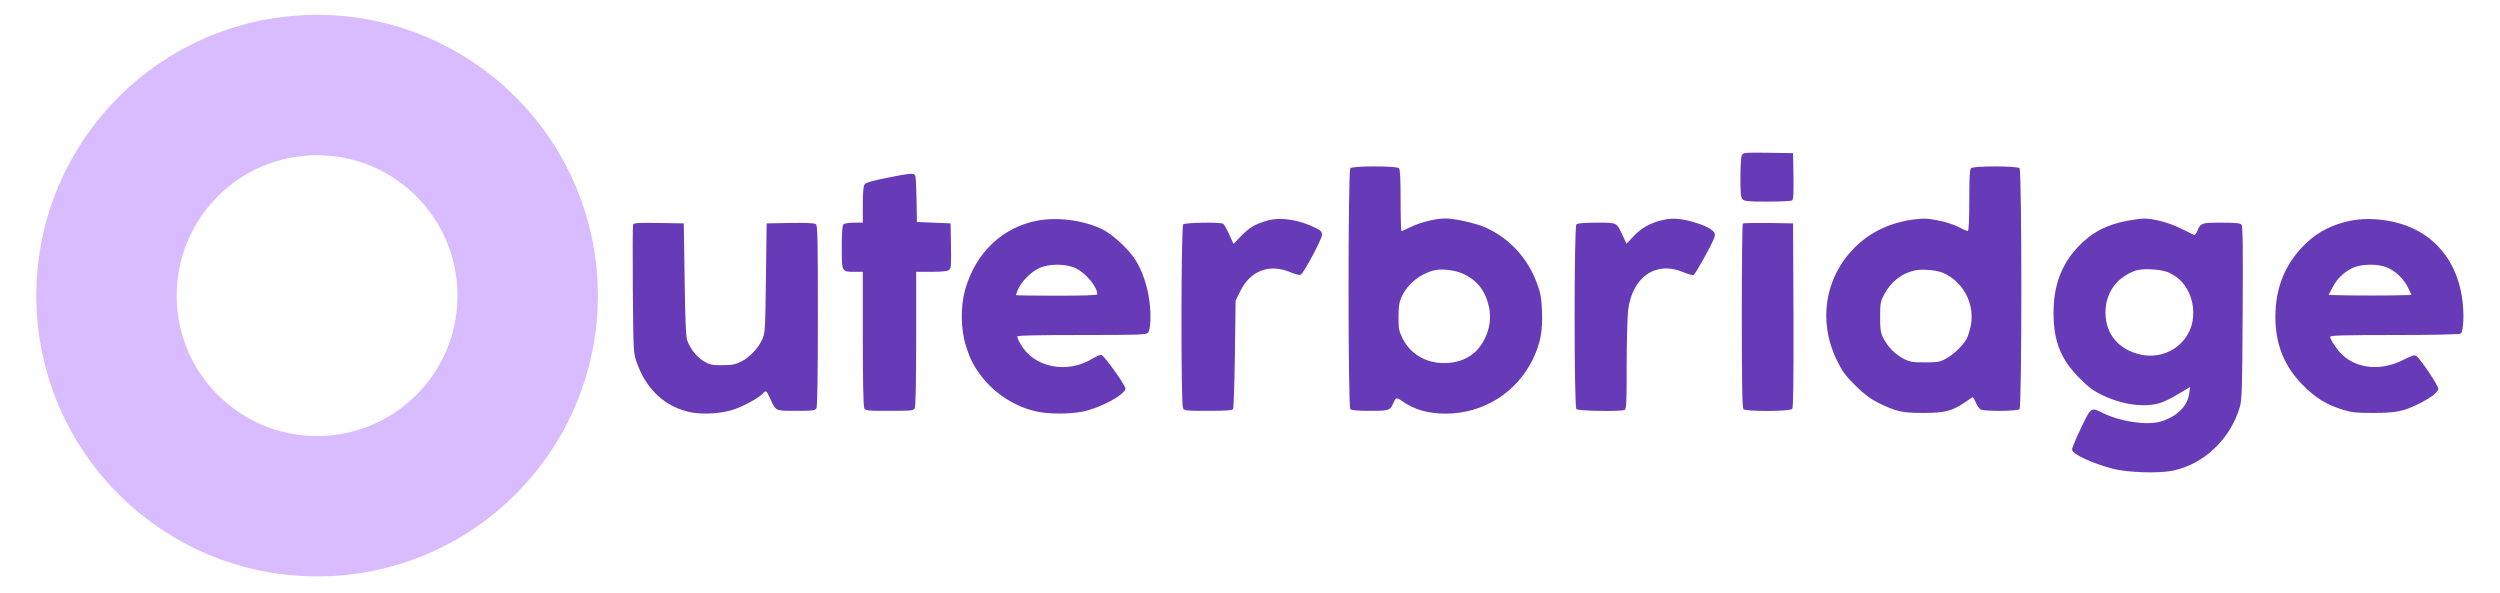
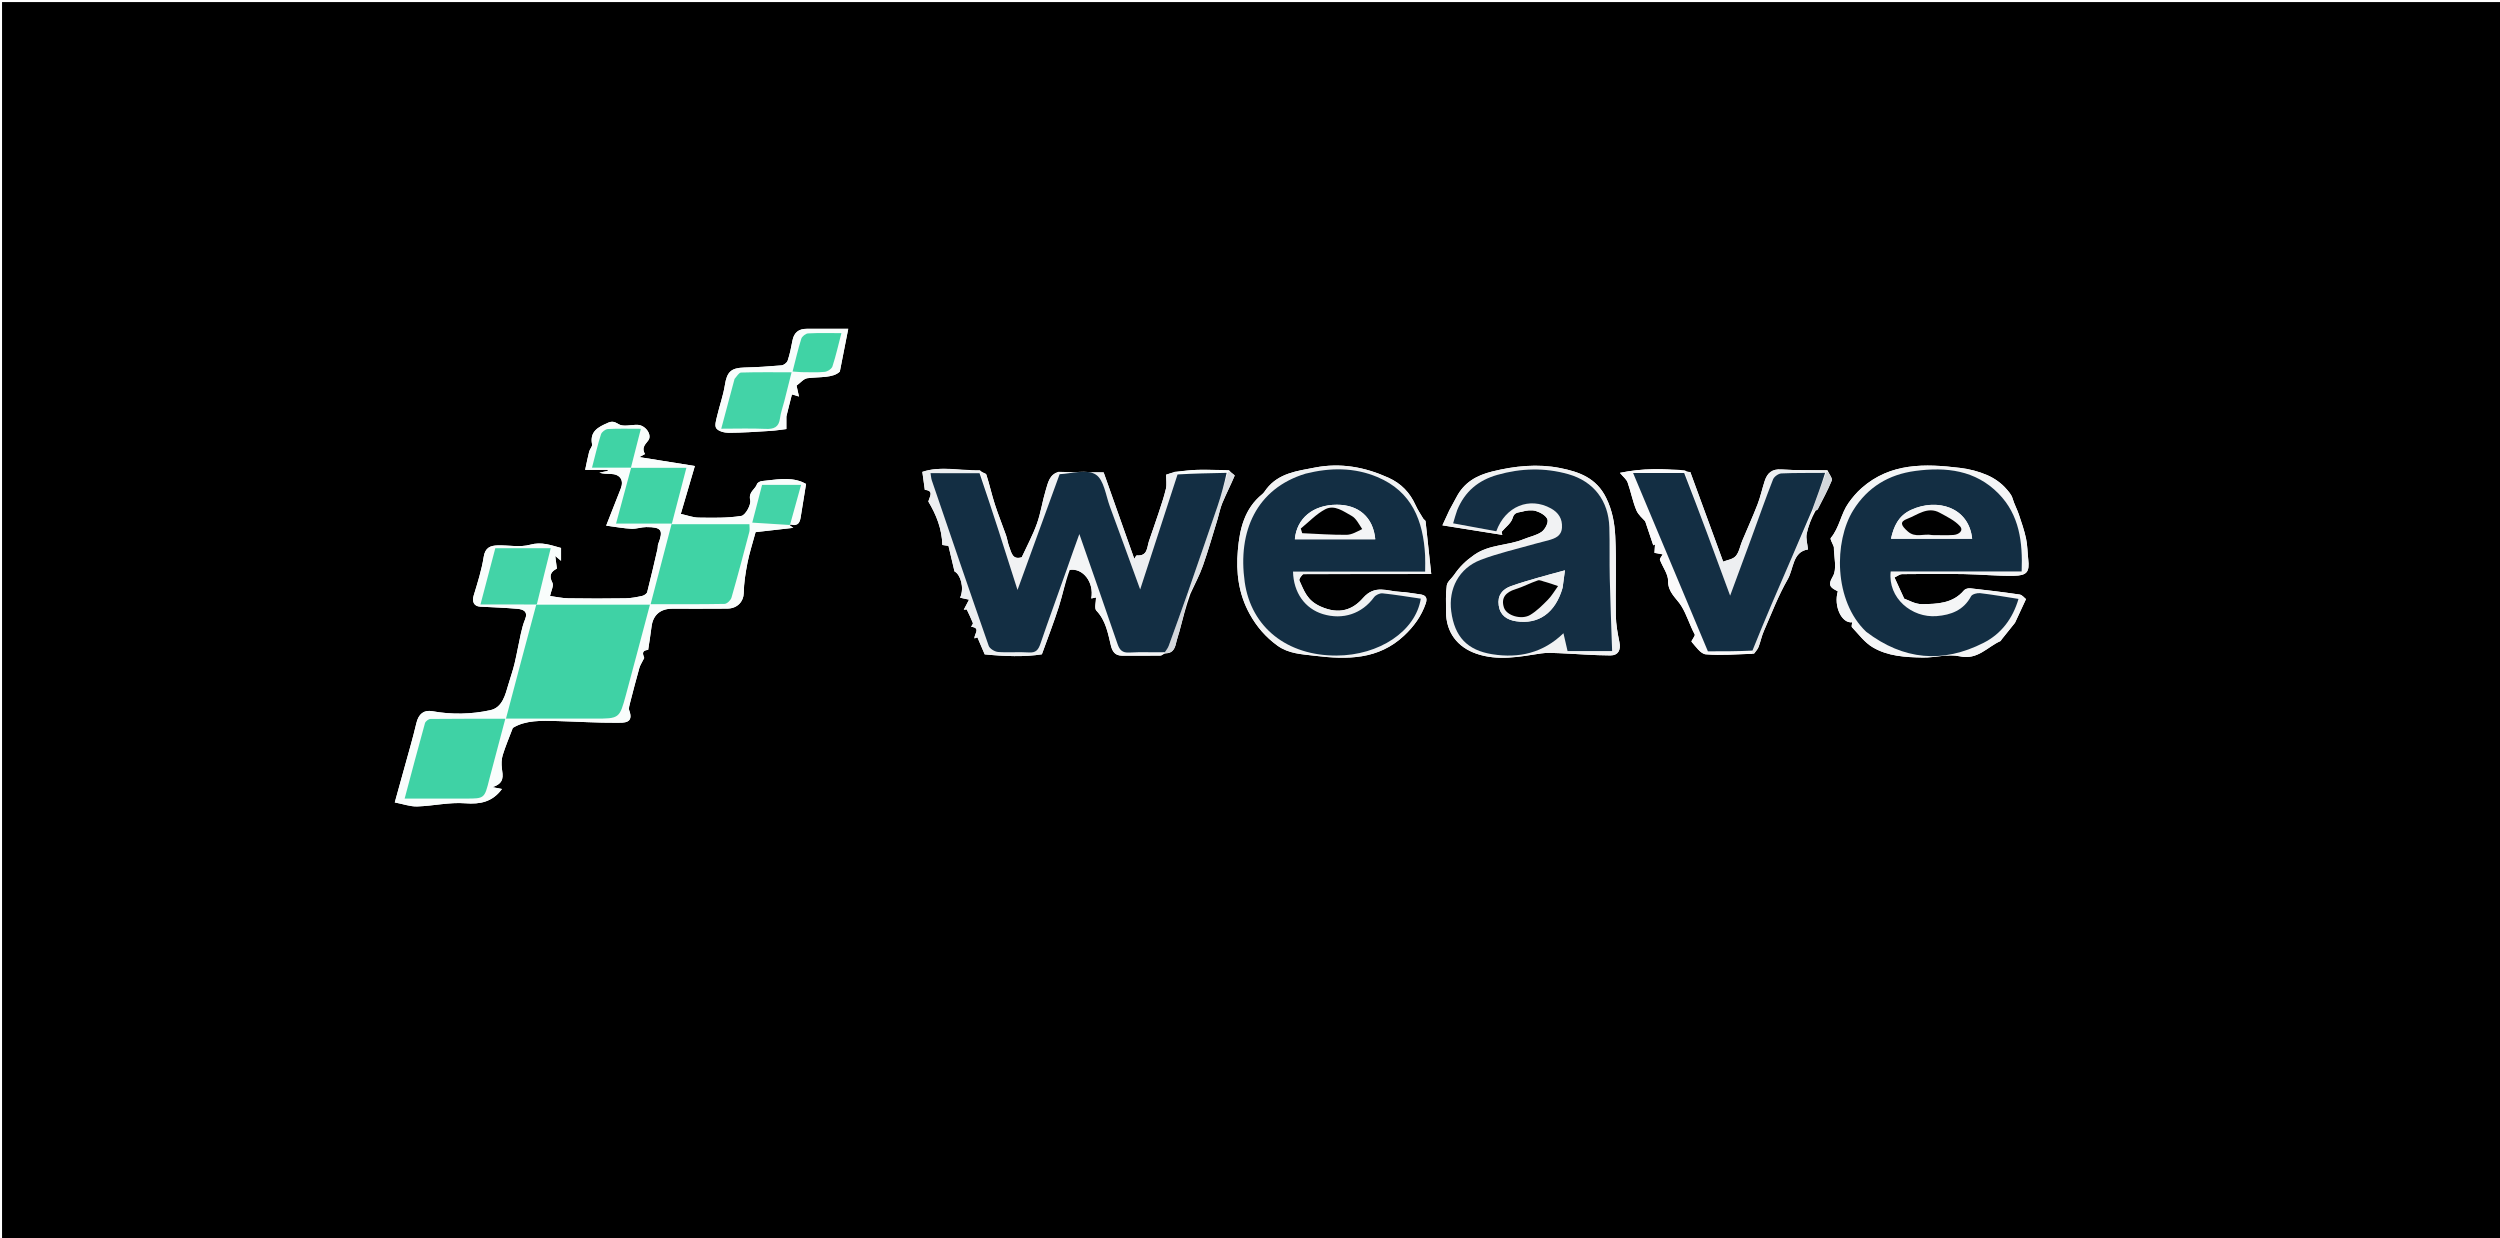
- <svg xmlns="http://www.w3.org/2000/svg" version="1.0" width="1831pt" height="434pt" viewBox="49.514 5.158 1780.454 418.527" preserveAspectRatio="xMidYMid meet">
-   <g transform="translate(0,434) scale(0.1,-0.1)" fill="#000000" stroke="none">
-     <path d="M12900 3201 c-5 -11 -10 -81 -10 -160 0 -114 3 -142 16 -155 13 -13 43 -16 177 -16 89 0 168 4 175 8 9 7 12 48 10 173 l-3 164 -177 3 c-167 2 -178 1 -188 -17z" style="fill: rgb(103, 58, 183);" />
-     <path d="M10112 3108 c-17 -17 -17 -1699 0 -1716 8 -8 54 -12 139 -12 139 0 145 2 169 59 15 36 22 38 58 12 90 -63 187 -91 315 -91 266 1 502 149 618 386 55 114 72 202 66 344 -4 94 -10 129 -35 196 -66 182 -198 324 -368 400 -68 30 -218 64 -284 64 -70 0 -179 -27 -246 -60 -34 -16 -64 -30 -68 -30 -3 0 -6 98 -6 218 0 156 -3 221 -12 230 -17 17 -329 17 -346 0z m803 -752 c101 -46 161 -124 185 -239 15 -77 6 -148 -31 -224 -54 -112 -156 -173 -289 -173 -132 0 -242 66 -297 178 -25 51 -28 68 -28 152 1 75 5 105 22 142 42 91 129 162 230 188 56 14 149 3 208 -24z" style="fill: rgb(103, 58, 183);" />
-     <path d="M14532 3108 c-9 -9 -12 -74 -12 -230 0 -137 -4 -218 -10 -218 -5 0 -36 13 -67 30 -32 16 -97 37 -146 46 -76 15 -101 16 -178 6 -165 -22 -308 -91 -417 -201 -211 -212 -260 -524 -126 -799 40 -82 60 -109 133 -182 64 -63 106 -94 161 -122 131 -64 170 -73 320 -73 153 0 205 13 292 71 28 19 55 37 59 40 5 3 16 -13 25 -36 9 -22 25 -45 35 -50 27 -15 262 -13 277 2 17 17 17 1699 0 1716 -17 17 -329 17 -346 0z m-202 -744 c147 -62 232 -223 200 -381 -7 -32 -19 -71 -27 -87 -25 -48 -95 -116 -148 -144 -44 -24 -61 -27 -150 -27 -86 0 -107 3 -149 24 -61 30 -117 87 -148 149 -20 40 -23 62 -23 152 0 95 3 110 28 157 48 92 126 153 220 173 53 11 150 3 197 -16z" style="fill: rgb(103, 58, 183);" />
-     <path d="M6810 3039 c-101 -20 -149 -34 -157 -46 -9 -11 -13 -58 -13 -145 l0 -128 -63 0 c-36 0 -68 -5 -75 -12 -8 -8 -12 -59 -12 -165 0 -176 -1 -173 94 -173 l56 0 0 -476 c0 -308 4 -482 10 -495 10 -18 23 -19 180 -19 157 0 170 1 180 19 6 13 10 187 10 495 l0 476 108 0 c71 0 114 4 125 13 16 11 17 30 15 172 l-3 160 -120 5 -120 5 -2 150 c-2 83 -5 160 -8 173 -7 28 -20 28 -205 -9z" style="fill: rgb(103, 58, 183);" />
-     <path d="M7885 2735 c-250 -47 -440 -227 -516 -490 -34 -120 -32 -288 6 -405 31 -98 61 -153 120 -227 96 -119 239 -207 383 -238 92 -19 228 -19 325 -1 125 24 307 122 307 165 0 24 -151 235 -171 239 -9 2 -38 -11 -65 -27 -150 -93 -349 -75 -463 41 -32 32 -71 97 -71 118 0 7 148 10 459 10 409 0 460 2 472 16 19 23 23 127 10 227 -14 105 -49 210 -96 286 -46 77 -160 183 -236 222 -131 65 -317 91 -464 64z m270 -339 c72 -33 155 -133 155 -186 0 -7 -97 -10 -290 -10 -159 0 -290 2 -290 4 0 2 7 20 15 40 23 55 93 126 150 152 71 33 189 33 260 0z" style="fill: rgb(103, 58, 183);" />
-     <path d="M9521 2735 c-86 -25 -123 -46 -184 -107 l-57 -59 -31 68 c-17 37 -36 71 -42 75 -21 13 -272 9 -285 -4 -16 -16 -17 -1279 -2 -1309 10 -18 23 -19 180 -19 124 0 171 3 177 13 4 6 10 183 13 392 l5 380 33 67 c72 147 208 198 357 135 35 -15 66 -22 74 -17 22 12 150 252 151 282 0 23 -8 32 -42 49 -118 60 -251 81 -347 54z" style="fill: rgb(103, 58, 183);" />
-     <path d="M12325 2736 c-78 -19 -142 -55 -196 -113 l-50 -53 -28 60 c-45 94 -36 90 -185 90 -89 0 -136 -4 -144 -12 -17 -17 -17 -1299 0 -1316 13 -13 311 -18 342 -6 14 5 16 42 16 313 0 168 5 346 10 394 28 240 197 358 395 274 32 -13 64 -23 71 -20 12 4 126 208 146 261 9 24 9 34 -2 47 -21 26 -85 54 -167 76 -86 21 -135 23 -208 5z" style="fill: rgb(103, 58, 183);" />
-     <path d="M15648 2734 c-149 -27 -259 -85 -355 -188 -117 -124 -173 -276 -173 -466 0 -205 51 -333 185 -467 65 -66 99 -91 166 -123 138 -66 296 -88 405 -55 28 8 88 37 133 65 l84 50 -7 -47 c-12 -92 -89 -166 -206 -200 -97 -28 -289 1 -412 63 -81 41 -81 41 -154 -112 -36 -75 -64 -143 -62 -152 6 -32 144 -96 288 -134 107 -28 330 -35 430 -14 221 46 409 225 476 451 16 54 18 121 21 673 3 459 1 617 -8 628 -9 11 -42 14 -144 14 -144 0 -147 -1 -173 -63 -7 -16 -16 -27 -20 -25 -4 2 -45 22 -92 45 -86 43 -200 74 -268 72 -20 0 -72 -7 -114 -15z m299 -372 c68 -35 108 -77 139 -144 37 -82 39 -187 5 -263 -58 -132 -199 -204 -343 -176 -160 32 -258 145 -258 301 0 138 77 248 209 297 55 21 195 12 248 -15z" style="fill: rgb(103, 58, 183);" />
-     <path d="M17245 2736 c-133 -26 -234 -76 -324 -160 -148 -140 -221 -314 -221 -527 0 -195 63 -352 195 -485 89 -91 169 -140 285 -176 64 -20 96 -23 220 -23 156 0 214 12 315 62 92 45 145 86 145 111 0 22 -121 204 -154 231 -14 12 -28 7 -99 -28 -154 -77 -322 -63 -431 38 -33 30 -86 109 -86 128 0 10 88 13 458 13 268 0 463 4 472 10 20 13 26 146 10 252 -49 335 -283 545 -630 563 -50 3 -114 -1 -155 -9z m255 -337 c60 -27 117 -83 146 -144 l24 -50 -145 -3 c-79 -1 -212 -1 -295 0 l-151 3 26 50 c31 63 78 109 141 141 66 32 187 33 254 3z" style="fill: rgb(103, 58, 183);" />
-     <path d="M5004 2707 c-3 -8 -4 -216 -2 -463 4 -448 4 -449 28 -520 69 -195 205 -319 388 -355 93 -18 231 -7 316 25 72 27 175 85 196 111 19 23 25 19 50 -37 41 -91 35 -88 186 -88 122 0 134 2 144 19 6 13 10 237 10 659 0 532 -2 641 -14 651 -9 8 -66 11 -182 9 l-169 -3 -5 -390 c-5 -372 -6 -392 -26 -436 -30 -64 -88 -126 -148 -157 -43 -22 -64 -26 -136 -27 -75 0 -90 3 -132 28 -49 28 -95 86 -118 147 -10 26 -15 136 -19 435 l-6 400 -178 3 c-144 2 -178 0 -183 -11z" style="fill: rgb(103, 58, 183);" />
-     <path d="M12907 2714 c-4 -4 -7 -300 -7 -659 0 -493 3 -654 12 -663 18 -18 332 -17 347 2 8 9 10 192 9 667 l-3 654 -176 3 c-96 1 -178 -1 -182 -4z" style="fill: rgb(103, 58, 183);" />
-   </g>
-   <ellipse style="stroke-width: 100px; stroke: rgb(216, 188, 255); fill: rgba(255, 255, 255, 0);" cx="275.335" cy="213.956" rx="150" ry="150" />
+ <svg xmlns="http://www.w3.org/2000/svg" version="1.1" id="Layer_1" x="0px" y="0px" width="100%" viewBox="0 0 1224 606" enable-background="new 0 0 1224 606" xml:space="preserve">
+   <path fill="#000000" opacity="1" stroke="none" d=" M829,607   C552.667,607 276.833,607 1,607   C1,405 1,203 1,1   C409,1 817,1 1225,1   C1225,203 1225,405 1225,607   C1093.167,607 961.333,607 829,607  M601.683,230.184   C596.58,230.12 591.474,229.93 586.374,230.037   C582.898,230.11 579.43,230.598 575.25,230.967   C573.515,231.552 571.779,232.136 570.928,232.423   C570.928,234.965 571.326,237.222 570.844,239.272   C569.876,243.389 568.484,247.411 567.162,251.438   C565.679,255.954 564.055,260.423 562.54,264.929   C561.492,268.049 561.929,272.354 556.61,271.93   C556.227,271.899 555.751,273.04 555.337,273.61   C550.305,259.407 545.303,245.29 540.339,231.277   C533.252,231.277 526.124,231.277 518.277,231   C513.798,232.213 513.133,236.306 512.054,239.792   C510.372,245.233 509.61,250.978 507.704,256.325   C505.689,261.974 502.791,267.309 500.254,272.833   C495.608,274.293 495.18,270.425 494.073,267.571   C493.388,265.804 493.18,263.856 492.55,262.063   C490.766,256.991 488.722,252.006 487.072,246.892   C485.527,242.106 484.452,237.169 482.909,232.382   C482.689,231.7 480.993,231.495 479.732,230.212   C470.158,230.444 460.441,228.02 451.581,231.038   C452.035,234.336 452.4,236.982 452.794,239.837   C457.434,240.23 455.116,243.173 454.524,245.553   C458.415,252.044 461.169,258.915 461.372,266.82   C462.487,266.985 463.7,267.164 464.374,267.263   C465.375,271.501 466.247,275.197 467.328,279.774   C470.249,281.209 472.269,287.841 470.077,292.638   C471.411,292.928 472.719,293.213 474.455,293.591   C473.427,295.543 472.652,297.014 471.877,298.484   C472.36,298.453 472.842,298.421 473.325,298.389   C474.348,300.592 475.45,302.765 476.325,305.025   C476.493,305.458 475.764,306.237 475.449,306.856   C480.512,307.409 476.724,310.618 477.151,312.562   C477.616,312.386 478.081,312.21 478.546,312.035   C479.664,314.646 480.781,317.258 482.116,320.376   C491.706,321.333 501.773,321.709 510.103,320.339   C513.207,311.713 516.058,304.467 518.401,297.061   C520.271,291.148 521.522,285.04 523.753,279.017   C530.228,277.9 535.76,285.116 534.294,293   C535.231,292.809 536.03,292.645 536.623,292.525   C536.623,294.782 535.702,297.824 536.782,298.952   C541.462,303.843 542.427,310.072 543.909,316.107   C544.671,319.212 546.108,320.992 549.337,321.009   C555.633,321.042 561.931,321.045 568.226,320.963   C568.799,320.955 569.362,320.234 570.722,319.875   C574.847,319.825 575.383,316.704 576.095,313.673   C576.451,312.155 577.03,310.69 577.427,309.18   C579.008,303.156 580.556,297.124 582.805,290.82   C584.878,286.202 587.272,281.698 588.949,276.94   C591.586,269.461 593.754,261.816 596.089,254.232   C596.893,251.621 597.364,248.883 598.409,246.379   C600.309,241.827 602.57,237.427 604.485,232.882   C604.591,232.63 602.921,231.63 601.683,230.184  M888.916,250.062   C889.282,249.808 889.81,249.636 889.988,249.286   C892.349,244.649 894.852,240.065 896.834,235.267   C897.258,234.241 895.748,232.415 894.707,230.174   C887.217,230.106 879.703,230.37 872.245,229.847   C867.558,229.518 865.279,231.574 863.992,235.499   C862.758,239.265 861.94,243.181 860.517,246.869   C858.181,252.924 855.486,258.84 852.978,264.829   C851.929,267.336 851.492,270.336 849.808,272.266   C848.423,273.853 845.605,274.19 843.656,274.986   C838.134,259.922 832.894,245.629 827.566,231.096   C827.292,231.096 826.128,231.096 824.746,230.249   C814.45,229.445 804.18,229.181 793.121,231.511   C794.729,233.458 796.319,234.644 796.878,236.201   C798.481,240.667 799.332,245.422 801.148,249.784   C802.148,252.186 804.496,254.025 805.498,255.231   C806.991,259.676 808.219,263.332 809.447,266.989   C809.729,266.84 810.011,266.69 810.293,266.541   C810.204,267.934 810.116,269.327 810.03,270.682   C811.579,270.962 812.764,271.177 814.075,271.414   C813.461,272.557 812.51,273.528 812.711,274.081   C813.994,277.605 816.768,281.061 816.704,284.495   C816.6,290.067 820.923,293.023 823.169,296.656   C825.95,301.157 827.27,306.12 829.74,310.617   C830.134,311.334 827.834,313.806 828.197,314.217   C830.271,316.572 832.638,320.141 835.157,320.356   C842.724,321.003 850.408,320.291 858.845,320.038   C859.578,318.944 860.533,317.936 860.996,316.738   C861.97,314.22 862.468,311.507 863.547,309.043   C867.292,300.491 870.625,291.68 875.257,283.624   C878.267,278.388 877.574,270.167 885.189,269.006   C884.911,266.223 884.094,263.663 884.553,261.358   C885.321,257.503 886.904,253.809 888.916,250.062  M386.573,257.06   C386.573,257.06 386.839,256.878 387.695,256.976   C390.804,257.603 391.627,255.698 392.018,253.173   C392.844,247.833 393.739,242.503 394.641,236.951   C393.909,236.587 393.225,236.177 392.492,235.895   C386.052,233.416 379.516,234.938 373.019,235.539   C372.156,235.619 370.859,236.316 370.63,237.013   C369.76,239.657 366.339,240.795 367.305,244.884   C367.832,247.114 364.932,252.267 363,252.583   C356.128,253.711 349.006,253.509 341.984,253.425   C339.275,253.392 336.579,252.33 333.308,251.611   C335.723,243.39 337.908,235.954 340.198,228.161   C331.021,226.689 322.209,225.276 312.975,223.795   C314.223,223.13 315,222.717 315.777,222.303   C314.201,219.613 315.367,218.077 317.279,215.785   C319.572,213.036 316.043,208.12 312.141,208.011   C308.978,207.922 305.112,209.1 302.846,207.672   C300.663,206.297 299.51,206.179 297.515,207.063   C292.919,209.099 288.64,211.195 289.881,217.575   C290.083,218.61 288.78,219.862 288.467,221.088   C287.742,223.924 287.198,226.806 286.496,230.063   C290.944,230.063 294.241,230.063 297.538,230.063   C297.558,230.226 297.577,230.39 297.596,230.553   C296.217,230.847 294.837,231.141 293.457,231.435   C295.357,232.007 297.179,231.957 298.996,232.017   C303.57,232.167 305.558,235.037 303.951,239.154   C301.749,244.793 299.519,250.421 296.786,257.362   C301.678,257.997 305.413,258.708 309.174,258.887   C311.568,259.002 313.999,258.057 316.414,258.057   C323.977,258.056 324.898,259.511 322.209,266.51   C321.981,267.103 322.13,267.828 321.982,268.464   C320.323,275.615 318.704,282.777 316.877,289.886   C316.668,290.698 315.334,291.569 314.384,291.776   C311.702,292.359 308.952,292.9 306.222,292.94   C296.895,293.078 287.562,293.094 278.236,292.936   C275.125,292.883 272.027,292.168 269.29,291.804   C269.839,289.184 271.194,286.732 270.478,285.362   C268.56,281.691 269.84,279.812 272.648,278.38   C272.389,276.394 272.145,274.518 271.84,272.183   C272.928,273.093 273.538,273.604 274.69,274.567   C274.69,272.006 274.69,270.145 274.69,268.29   C269.72,266.961 265.191,265.13 259.565,266.704   C254.621,268.087 248.98,266.879 243.654,267.033   C240.078,267.137 237.528,268.09 236.822,272.654   C235.83,279.066 233.817,285.344 231.917,291.58   C231.01,294.557 232.04,296.846 235.063,297.009   C241.142,297.336 247.233,297.535 253.295,298.067   C256.235,298.325 258.682,299.399 257.044,303.341   C256.132,305.539 255.538,307.893 255.016,310.224   C253.927,315.079 253.091,319.992 251.939,324.831   C251.132,328.219 249.964,331.52 248.975,334.865   C247.408,340.171 246.005,346.418 240.05,347.713   C230.784,349.729 221.182,349.948 211.713,348.217   C207.485,347.445 204.907,349.584 203.853,354.074   C202.147,361.344 200.018,368.515 198.044,375.722   C196.538,381.219 194.995,386.706 193.281,392.87   C197.433,393.662 200.873,394.947 204.267,394.838   C212.107,394.587 220.001,392.687 227.731,393.285   C235.279,393.87 241.106,392.563 245.761,386.297   C244.511,386.053 243.418,385.84 241.037,385.376   C247.15,383.514 246.193,379.874 245.72,376.186   C245.448,374.068 245.503,371.73 246.126,369.711   C247.47,365.353 249.276,361.138 251.078,356.375   C257.324,352.511 265.156,352.818 272.944,353.026   C282.694,353.287 292.443,353.929 302.188,353.856   C305.229,353.834 310.473,354.253 308.088,347.879   C307.681,346.794 308.178,345.282 308.498,344.029   C309.954,338.33 311.446,332.639 313.044,326.98   C313.423,325.64 314.267,324.432 315.408,322.133   C315.335,321.342 313.263,318.487 317.332,318.192   C317.884,314.446 318.527,310.652 318.987,306.836   C319.664,301.211 323.216,298.026 329.102,298.012   C338.098,297.992 347.095,298.081 356.09,297.978   C361.088,297.92 364.058,294.428 364.126,290.399   C364.211,285.441 365.003,280.45 365.955,275.563   C366.872,270.863 368.384,266.278 369.933,260.534   C375.602,259.887 382.066,259.15 388.389,258.429   C387.77,258.01 387.015,257.497 386.573,257.06  M897.957,268.022   C897.89,272.841 899.489,278.657 897.347,282.234   C894.449,287.076 896.766,287.867 899.798,289.532   C897.652,296.772 901.703,305.382 906.838,304.662   C906.787,305.488 906.35,306.694 906.744,307.108   C909.951,310.481 912.852,314.471 916.728,316.814   C924.169,321.311 932.864,321.779 941.352,321.933   C947.405,322.044 953.755,320.064 959.466,321.319   C968.306,323.26 972.959,316.696 979.431,313.863   C979.662,313.762 979.758,313.374 979.944,313.142   C981.988,310.586 984.036,308.034 986.546,304.905   C987.969,301.837 989.832,297.823 991.922,293.321   C991.106,292.705 990.062,291.275 988.833,291.093   C980.798,289.905 972.728,288.94 964.654,288.04   C963.658,287.929 962.182,288.308 961.587,289.014   C956.079,295.553 948.367,295.728 940.929,295.789   C937.612,295.816 934.279,293.764 932.298,293.105   C930.401,288.967 928.995,285.9 927.538,282.723   C929.144,281.978 930.158,281.107 931.18,281.097   C941.343,280.996 951.51,280.914 961.672,281.079   C969.76,281.21 977.848,282.041 985.926,281.909   C992.505,281.801 993.703,279.963 993.025,273.853   C992.647,270.443 992.657,266.957 991.94,263.624   C991.083,259.636 989.726,255.744 988.418,251.867   C987.521,249.211 986.127,246.712 985.354,244.029   C984.813,242.15 983.319,240.575 982.39,239.481   C979.915,236.568 976.438,234.139 972.889,232.602   C968.73,230.801 964.138,229.636 959.625,229.084   C942.513,226.992 925.586,226.512 911.454,238.963   C909.043,241.087 906.909,243.62 905.041,246.245   C901.304,251.494 900.611,258.33 896.352,263.41   C895.909,263.939 897.172,265.897 897.957,268.022  M709.528,249.948   C708.48,252.237 707.433,254.525 706.208,257.201   C716.052,258.771 725.785,260.324 735.518,261.876   C735.412,261.367 735.307,260.858 735.201,260.348   C737.08,258.121 739.893,256.151 740.594,253.6   C741.412,250.626 743.562,250.991 745.164,250.52   C747.316,249.886 749.917,249.55 751.986,250.189   C754.184,250.867 757.028,252.489 757.64,254.343   C758.167,255.937 756.477,259.176 754.818,260.366   C752.303,262.17 748.936,262.757 745.984,263.989   C738.193,267.242 729.334,266.415 721.805,271.652   C717.719,274.493 714.611,277.512 711.963,281.428   C710.766,283.198 708.61,284.765 708.344,286.632   C707.741,290.859 707.995,295.215 707.984,299.519   C707.957,309.489 713.487,316.865 722.937,320.08   C733.51,323.678 743.946,321.543 754.462,319.921   C757.366,319.473 760.395,319.672 763.358,319.795   C771.736,320.141 780.11,320.87 788.487,320.893   C792.189,320.903 793.664,318.323 792.86,314.397   C791.984,310.123 791.182,305.753 791.107,301.411   C790.881,288.428 791.491,275.414 790.825,262.461   C790.503,256.194 789.423,249.994 786.396,243.803   C781.541,233.871 772.968,230.997 763.927,229.18   C752.838,226.952 741.621,228.115 730.523,230.865   C722.849,232.766 716.808,236.26 713.103,243.368   C712.071,245.346 710.999,247.303 709.528,249.948  M638.112,281.042   C658.678,281.042 679.243,281.042 700.736,281.042   C699.776,271.978 698.905,263.592 697.956,255.214   C697.903,254.753 697.118,254.418 696.828,253.932   C695.531,251.759 694.1,249.638 693.066,247.342   C690.282,241.163 686.023,236.706 679.732,233.872   C668.171,228.663 656.358,226.472 643.748,228.926   C635.005,230.627 626.066,231.635 620.054,239.405   C619.388,240.265 618.838,241.275 618.013,241.942   C609.252,249.031 606.956,259.029 606.055,269.414   C605.117,280.232 606.366,290.65 611.811,300.55   C615.287,306.869 619.692,311.915 625.386,316.062   C630.908,320.083 637.409,320.298 643.857,321.079   C659.604,322.985 674.84,323.003 687.418,311.223   C692.164,306.778 695.945,301.639 698.06,295.375   C699.055,292.428 697.791,291.289 695.056,290.966   C691.832,290.585 688.626,289.887 685.396,289.763   C679.263,289.529 673.243,286.045 667.341,292.788   C662.366,298.473 655.823,301.09 646.59,296.963   C639.809,293.932 638.563,289.276 636.185,284.246   C635.866,283.571 636.868,282.271 638.112,281.042  M385.007,203.661   C385.909,200.162 386.81,196.663 387.728,193.1   C388.622,193.37 389.607,193.667 391.163,194.136   C390.672,191.901 390.305,190.237 389.987,188.791   C391.888,187.437 393.49,185.388 395.317,185.161   C401.425,184.402 407.842,185.166 411.176,181.922   C412.698,174.187 413.859,168.283 415.294,160.993   C408.056,160.993 401.52,161.007 394.984,160.988   C390.963,160.976 388.689,162.882 387.963,166.882   C387.368,170.157 386.683,173.444 385.633,176.591   C385.293,177.611 383.725,178.796 382.629,178.894   C376.567,179.433 370.48,179.798 364.396,179.955   C357.867,180.124 355.906,182.121 354.893,188.595   C354.11,193.593 352.336,198.429 351.183,203.38   C350.695,205.476 349.749,208.318 350.681,209.664   C351.704,211.14 354.655,211.9 356.762,211.892   C363.505,211.866 370.251,211.399 376.988,210.98   C379.933,210.796 382.859,210.314 385.007,210.06   C385.007,207.731 385.007,206.131 385.007,203.661  z" />
+   <path fill="#F9FDFC" opacity="1" stroke="none" d=" M386.259,256.985   C387.015,257.497 387.77,258.01 388.389,258.429   C382.066,259.15 375.602,259.887 369.933,260.534   C368.384,266.278 366.872,270.863 365.955,275.563   C365.003,280.45 364.211,285.441 364.126,290.399   C364.058,294.428 361.088,297.92 356.09,297.978   C347.095,298.081 338.098,297.992 329.102,298.012   C323.216,298.026 319.664,301.211 318.987,306.836   C318.527,310.652 317.884,314.446 317.332,318.192   C313.263,318.487 315.335,321.342 315.408,322.133   C314.267,324.432 313.423,325.64 313.044,326.98   C311.446,332.639 309.954,338.33 308.498,344.029   C308.178,345.282 307.681,346.794 308.088,347.879   C310.473,354.253 305.229,353.834 302.188,353.856   C292.443,353.929 282.694,353.287 272.944,353.026   C265.156,352.818 257.324,352.511 251.078,356.375   C249.276,361.138 247.47,365.353 246.126,369.711   C245.503,371.73 245.448,374.068 245.72,376.186   C246.193,379.874 247.15,383.514 241.037,385.376   C243.418,385.84 244.511,386.053 245.761,386.297   C241.106,392.563 235.279,393.87 227.731,393.285   C220.001,392.687 212.107,394.587 204.267,394.838   C200.873,394.947 197.433,393.662 193.281,392.87   C194.995,386.706 196.538,381.219 198.044,375.722   C200.018,368.515 202.147,361.344 203.853,354.074   C204.907,349.584 207.485,347.445 211.713,348.217   C221.182,349.948 230.784,349.729 240.05,347.713   C246.005,346.418 247.408,340.171 248.975,334.865   C249.964,331.52 251.132,328.219 251.939,324.831   C253.091,319.992 253.927,315.079 255.016,310.224   C255.538,307.893 256.132,305.539 257.044,303.341   C258.682,299.399 256.235,298.325 253.295,298.067   C247.233,297.535 241.142,297.336 235.063,297.009   C232.04,296.846 231.01,294.557 231.917,291.58   C233.817,285.344 235.83,279.066 236.822,272.654   C237.528,268.09 240.078,267.137 243.654,267.033   C248.98,266.879 254.621,268.087 259.565,266.704   C265.191,265.13 269.72,266.961 274.69,268.29   C274.69,270.145 274.69,272.006 274.69,274.567   C273.538,273.604 272.928,273.093 271.84,272.183   C272.145,274.518 272.389,276.394 272.648,278.38   C269.84,279.812 268.56,281.691 270.478,285.362   C271.194,286.732 269.839,289.184 269.29,291.804   C272.027,292.168 275.125,292.883 278.236,292.936   C287.562,293.094 296.895,293.078 306.222,292.94   C308.952,292.9 311.702,292.359 314.384,291.776   C315.334,291.569 316.668,290.698 316.877,289.886   C318.704,282.777 320.323,275.615 321.982,268.464   C322.13,267.828 321.981,267.103 322.209,266.51   C324.898,259.511 323.977,258.056 316.414,258.057   C313.999,258.057 311.568,259.002 309.174,258.887   C305.413,258.708 301.678,257.997 296.786,257.362   C299.519,250.421 301.749,244.793 303.951,239.154   C305.558,235.037 303.57,232.167 298.996,232.017   C297.179,231.957 295.357,232.007 293.457,231.435   C294.837,231.141 296.217,230.847 297.596,230.553   C297.577,230.39 297.558,230.226 297.538,230.063   C294.241,230.063 290.944,230.063 286.496,230.063   C287.198,226.806 287.742,223.924 288.467,221.088   C288.78,219.862 290.083,218.61 289.881,217.575   C288.64,211.195 292.919,209.099 297.515,207.063   C299.51,206.179 300.663,206.297 302.846,207.672   C305.112,209.1 308.978,207.922 312.141,208.011   C316.043,208.12 319.572,213.036 317.279,215.785   C315.367,218.077 314.201,219.613 315.777,222.303   C315,222.717 314.223,223.13 312.975,223.795   C322.209,225.276 331.021,226.689 340.198,228.161   C337.908,235.954 335.723,243.39 333.308,251.611   C336.579,252.33 339.275,253.392 341.984,253.425   C349.006,253.509 356.128,253.711 363,252.583   C364.932,252.267 367.832,247.114 367.305,244.884   C366.339,240.795 369.76,239.657 370.63,237.013   C370.859,236.316 372.156,235.619 373.019,235.539   C379.516,234.938 386.052,233.416 392.492,235.895   C393.225,236.177 393.909,236.587 394.641,236.951   C393.739,242.503 392.844,247.833 392.018,253.173   C391.627,255.698 390.804,257.603 387.353,256.555   C388.715,249.994 390.418,243.855 392.217,237.375   C385.422,237.375 379.471,237.375 373.116,237.375   C371.528,243.482 369.961,249.506 368.303,255.878   C374.786,256.278 380.523,256.632 386.259,256.985  M309.026,228.249   C310.573,222.279 312.12,216.31 313.773,209.93   C307.859,209.93 302.721,209.765 297.607,210.052   C296.401,210.12 294.6,211.492 294.238,212.634   C292.597,217.811 291.373,223.121 289.847,228.963   C296.55,228.963 302.793,228.963 308.809,229.704   C306.479,238.331 304.15,246.958 301.615,256.346   C310.818,256.346 319.378,256.346 328.858,256.346   C325.324,269.864 322.002,282.572 318.542,295.808   C331.168,295.808 342.966,295.899 354.758,295.668   C355.943,295.645 357.773,293.874 358.146,292.58   C361.226,281.887 364.054,271.122 366.887,260.36   C367.153,259.348 366.922,258.206 366.922,256.633   C354.219,256.633 341.819,256.633 328.888,256.633   C331.346,247.176 333.65,238.307 336.058,229.043   C326.571,229.043 317.763,229.043 309.026,228.249  M262.249,296.741   C257.447,314.947 252.645,333.152 247.715,351.843   C262.688,351.843 276.821,351.843 290.955,351.843   C303.237,351.844 303.302,351.862 306.457,340.217   C310.402,325.653 314.226,311.057 318.218,296.037   C299.414,296.037 281.146,296.037 262.934,295.214   C265.159,286.311 267.384,277.408 269.636,268.395   C260.353,268.395 251.583,268.395 242.5,268.395   C240.097,277.507 237.728,286.49 235.237,295.937   C244.865,295.937 253.666,295.937 262.249,296.741  M239.707,381.126   C242.225,371.572 244.743,362.017 247.408,351.906   C234.656,351.906 222.7,351.859 210.747,351.998   C209.814,352.009 208.31,353.165 208.06,354.063   C204.681,366.196 201.477,378.378 198.112,390.99   C208.417,390.99 218.217,390.99 228.017,390.989   C237.214,390.989 237.214,390.989 239.707,381.126  z" />
+   <path fill="#F4F5F6" opacity="1" stroke="none" d=" M897.8,267.607   C897.172,265.897 895.909,263.939 896.352,263.41   C900.611,258.33 901.304,251.494 905.041,246.245   C906.909,243.62 909.043,241.087 911.454,238.963   C925.586,226.512 942.513,226.992 959.625,229.084   C964.138,229.636 968.73,230.801 972.889,232.602   C976.438,234.139 979.915,236.568 982.39,239.481   C983.319,240.575 984.813,242.15 985.354,244.029   C986.127,246.712 987.521,249.211 988.418,251.867   C989.726,255.744 991.083,259.636 991.94,263.624   C992.657,266.957 992.647,270.443 993.025,273.853   C993.703,279.963 992.505,281.801 985.926,281.909   C977.848,282.041 969.76,281.21 961.672,281.079   C951.51,280.914 941.343,280.996 931.18,281.097   C930.158,281.107 929.144,281.978 927.538,282.723   C928.995,285.9 930.401,288.967 932.298,293.105   C934.279,293.764 937.612,295.816 940.929,295.789   C948.367,295.728 956.079,295.553 961.587,289.014   C962.182,288.308 963.658,287.929 964.654,288.04   C972.728,288.94 980.798,289.905 988.833,291.093   C990.062,291.275 991.106,292.705 991.922,293.321   C989.832,297.823 987.969,301.837 986.546,304.905   C984.036,308.034 981.988,310.586 979.944,313.142   C979.758,313.374 979.662,313.762 979.431,313.863   C972.959,316.696 968.306,323.26 959.466,321.319   C953.755,320.064 947.405,322.044 941.352,321.933   C932.864,321.779 924.169,321.311 916.728,316.814   C912.852,314.471 909.951,310.481 906.744,307.108   C906.35,306.694 906.787,305.488 906.838,304.662   C901.703,305.382 897.652,296.772 899.798,289.532   C896.766,287.867 894.449,287.076 897.347,282.234   C899.489,278.657 897.89,272.841 897.8,267.607  M913.953,309.572   C931.958,323.257 951.212,324.892 971.196,314.72   C979.84,310.321 985.439,302.867 988.264,293.231   C981.607,292.195 975.553,291.111 969.456,290.406   C968.011,290.239 965.583,290.897 965.03,291.934   C961.383,298.782 955.228,301.079 948.186,301.643   C936.083,302.612 924.22,292.872 925.686,279.797   C946.886,279.797 968.131,279.797 989.812,279.797   C990.33,265.488 988.813,252.168 978.456,241.632   C967.151,230.131 952.83,228.57 937.809,230.553   C924.797,232.27 914.406,238.44 907.352,249.804   C897.854,265.107 897.732,294.178 913.953,309.572  z" />
+   <path fill="#F1F2F3" opacity="1" stroke="none" d=" M709.737,249.609   C710.999,247.303 712.071,245.346 713.103,243.368   C716.808,236.26 722.849,232.766 730.523,230.865   C741.621,228.115 752.838,226.952 763.927,229.18   C772.968,230.997 781.541,233.871 786.396,243.803   C789.423,249.994 790.503,256.194 790.825,262.461   C791.491,275.414 790.881,288.428 791.107,301.411   C791.182,305.753 791.984,310.123 792.86,314.397   C793.664,318.323 792.189,320.903 788.487,320.893   C780.11,320.87 771.736,320.141 763.358,319.795   C760.395,319.672 757.366,319.473 754.462,319.921   C743.946,321.543 733.51,323.678 722.937,320.08   C713.487,316.865 707.957,309.489 707.984,299.519   C707.995,295.215 707.741,290.859 708.344,286.632   C708.61,284.765 710.766,283.198 711.963,281.428   C714.611,277.512 717.719,274.493 721.805,271.652   C729.334,266.415 738.193,267.242 745.984,263.989   C748.936,262.757 752.303,262.17 754.818,260.366   C756.477,259.176 758.167,255.937 757.64,254.343   C757.028,252.489 754.184,250.867 751.986,250.189   C749.917,249.55 747.316,249.886 745.164,250.52   C743.562,250.991 741.412,250.626 740.594,253.6   C739.893,256.151 737.08,258.121 735.201,260.348   C735.307,260.858 735.412,261.367 735.518,261.876   C725.785,260.324 716.052,258.771 706.208,257.201   C707.433,254.525 708.48,252.237 709.737,249.609  M713.219,250.067   C712.681,251.938 712.143,253.809 711.448,256.224   C718.799,257.574 725.727,258.846 732.592,260.106   C737.005,247.887 748.815,243.076 759.379,248.939   C762.991,250.943 764.992,253.961 764.737,258.28   C764.487,262.503 761.368,263.595 758.099,264.531   C756.027,265.125 753.91,265.562 751.839,266.158   C742.814,268.756 733.569,270.793 724.836,274.156   C714.274,278.224 709.067,288.303 710.525,299.336   C712.173,311.813 718.4,318.397 730.706,320.336   C743.762,322.392 755.539,319.687 765.461,310.035   C766.192,313.211 766.835,316.003 767.472,318.774   C775.184,318.774 782.572,318.774 789.3,318.774   C788.897,306.685 788.419,294.921 788.141,283.152   C787.945,274.828 788.188,266.491 787.934,258.169   C787.54,245.24 780.333,235.707 767.926,232.174   C756.363,228.881 744.691,229.191 733.101,232.494   C723.951,235.101 717.251,240.46 713.219,250.067  z" />
+   <path fill="#F1F2F3" opacity="1" stroke="none" d=" M637.685,281.151   C636.868,282.271 635.866,283.571 636.185,284.246   C638.563,289.276 639.809,293.932 646.59,296.963   C655.823,301.09 662.366,298.473 667.341,292.788   C673.243,286.045 679.263,289.529 685.396,289.763   C688.626,289.887 691.832,290.585 695.056,290.966   C697.791,291.289 699.055,292.428 698.06,295.375   C695.945,301.639 692.164,306.778 687.418,311.223   C674.84,323.003 659.604,322.985 643.857,321.079   C637.409,320.298 630.908,320.083 625.386,316.062   C619.692,311.915 615.287,306.869 611.811,300.55   C606.366,290.65 605.117,280.232 606.055,269.414   C606.956,259.029 609.252,249.031 618.013,241.942   C618.838,241.275 619.388,240.265 620.054,239.405   C626.066,231.635 635.005,230.627 643.748,228.926   C656.358,226.472 668.171,228.663 679.732,233.872   C686.023,236.706 690.282,241.163 693.066,247.342   C694.1,249.638 695.531,251.759 696.828,253.932   C697.118,254.418 697.903,254.753 697.956,255.214   C698.905,263.592 699.776,271.978 700.736,281.042   C679.243,281.042 658.678,281.042 637.685,281.151  M638.852,231.98   C615.137,239.184 605.885,260.152 609.412,284.982   C612.582,307.292 630.29,321.03 654.289,320.972   C675.312,320.921 693.134,308.96 695.627,293.1   C689.382,292.192 683.153,291.138 676.883,290.491   C675.545,290.353 673.528,291.312 672.718,292.42   C666.841,300.459 657.485,303.646 647.674,300.656   C638.927,297.99 633.322,290.202 633.065,279.856   C654.483,279.856 675.894,279.856 697.753,279.856   C697.753,276.866 697.867,274.388 697.734,271.924   C696.818,254.95 691.308,240.663 674.349,233.546   C663.06,228.809 651.399,228.87 638.852,231.98  z" />
+   <path fill="#EDEFF1" opacity="1" stroke="none" d=" M523.048,279.018   C521.522,285.04 520.271,291.148 518.401,297.061   C516.058,304.467 513.207,311.713 510.103,320.339   C501.773,321.709 491.706,321.333 482.116,320.376   C480.781,317.258 479.664,314.646 478.546,312.035   C478.081,312.21 477.616,312.386 477.151,312.562   C476.724,310.618 480.512,307.409 475.449,306.856   C475.764,306.237 476.493,305.458 476.325,305.025   C475.45,302.765 474.348,300.592 473.325,298.389   C472.842,298.421 472.36,298.453 471.877,298.484   C472.652,297.014 473.427,295.543 474.455,293.591   C472.719,293.213 471.411,292.928 470.077,292.638   C472.269,287.841 470.249,281.209 467.328,279.774   C466.247,275.197 465.375,271.501 464.374,267.263   C463.7,267.164 462.487,266.985 461.372,266.82   C461.169,258.915 458.415,252.044 454.524,245.553   C455.116,243.173 457.434,240.23 452.794,239.837   C452.4,236.982 452.035,234.336 451.581,231.038   C460.441,228.02 470.158,230.444 479.882,230.8   C480.031,231.388 480.063,231.71 479.59,231.684   C471.351,231.658 463.584,231.658 455.582,231.658   C455.844,233.212 455.878,234.228 456.192,235.148   C465.418,262.182 474.623,289.224 484.06,316.184   C484.556,317.6 486.998,319.079 488.64,319.21   C493.607,319.607 498.646,319.082 503.618,319.446   C507.206,319.708 508.382,318.175 509.444,315.052   C513.555,302.973 517.997,291.006 522.5,278.991   C522.683,278.984 523.048,279.018 523.048,279.018  z" />
+   <path fill="#F9FDFC" opacity="1" stroke="none" d=" M385.007,204.096   C385.007,206.131 385.007,207.731 385.007,210.06   C382.859,210.314 379.933,210.796 376.988,210.98   C370.251,211.399 363.505,211.866 356.762,211.892   C354.655,211.9 351.704,211.14 350.681,209.664   C349.749,208.318 350.695,205.476 351.183,203.38   C352.336,198.429 354.11,193.593 354.893,188.595   C355.906,182.121 357.867,180.124 364.396,179.955   C370.48,179.798 376.567,179.433 382.629,178.894   C383.725,178.796 385.293,177.611 385.633,176.591   C386.683,173.444 387.368,170.157 387.963,166.882   C388.689,162.882 390.963,160.976 394.984,160.988   C401.52,161.007 408.056,160.993 415.294,160.993   C413.859,168.283 412.698,174.187 411.176,181.922   C407.842,185.166 401.425,184.402 395.317,185.161   C393.49,185.388 391.888,187.437 389.987,188.791   C390.305,190.237 390.672,191.901 391.163,194.136   C389.607,193.667 388.622,193.37 387.728,193.1   C386.81,196.663 385.909,200.162 385.007,204.096  M359.491,185.935   C357.408,193.765 355.326,201.594 353.117,209.898   C360.624,209.898 367.735,209.666 374.821,209.987   C378.955,210.174 381.349,209.171 381.906,204.723   C382.253,201.952 383.279,199.267 383.973,196.537   C385.134,191.968 386.274,187.393 387.563,182.263   C378.74,182.263 370.785,182.157 362.841,182.391   C361.787,182.422 360.783,184.186 359.491,185.935  M392.769,182.204   C396.434,182.2 400.124,182.442 403.75,182.066   C405.143,181.922 407.17,180.622 407.566,179.411   C409.259,174.226 410.452,168.877 411.952,163.105   C406.23,163.105 400.927,162.942 395.648,163.228   C394.451,163.293 392.663,164.705 392.302,165.859   C390.676,171.054 389.465,176.38 388.042,181.901   C389.566,182.022 390.708,182.113 392.769,182.204  z" />
+   <path fill="#FAFAFB" opacity="1" stroke="none" d=" M858.046,320.109   C850.408,320.291 842.724,321.003 835.157,320.356   C832.638,320.141 830.271,316.572 828.197,314.217   C827.834,313.806 830.134,311.334 829.74,310.617   C827.27,306.12 825.95,301.157 823.169,296.656   C820.923,293.023 816.6,290.067 816.704,284.495   C816.768,281.061 813.994,277.605 812.711,274.081   C812.51,273.528 813.461,272.557 814.075,271.414   C812.764,271.177 811.579,270.962 810.03,270.682   C810.116,269.327 810.204,267.934 810.293,266.541   C810.011,266.69 809.729,266.84 809.447,266.989   C808.219,263.332 806.991,259.676 805.498,255.231   C804.496,254.025 802.148,252.186 801.148,249.784   C799.332,245.422 798.481,240.667 796.878,236.201   C796.319,234.644 794.729,233.458 793.121,231.511   C804.18,229.181 814.45,229.445 824.844,230.795   C824.942,231.342 825.042,231.568 824.571,231.578   C816.141,231.588 808.181,231.588 799.564,231.588   C811.977,261.179 824.118,290.122 836.186,318.893   C843.675,318.893 850.821,318.893 857.978,319.198   C858.008,319.705 858.027,319.907 858.046,320.109  z" />
+   <path fill="#EDEFF1" opacity="1" stroke="none" d=" M825.042,231.568   C825.042,231.568 824.942,231.342 824.953,231.219   C826.128,231.096 827.292,231.096 827.566,231.096   C832.894,245.629 838.134,259.922 843.656,274.986   C845.605,274.19 848.423,273.853 849.808,272.266   C851.492,270.336 851.929,267.336 852.978,264.829   C855.486,258.84 858.181,252.924 860.517,246.869   C861.94,243.181 862.758,239.265 863.992,235.499   C865.279,231.574 867.558,229.518 872.245,229.847   C879.703,230.37 887.217,230.106 894.708,230.574   C894.428,231.049 894.201,231.205 893.567,231.525   C886.124,231.62 879.138,231.466 872.172,231.781   C870.727,231.847 868.607,233.357 868.08,234.703   C864.404,244.077 861.083,253.588 857.617,263.044   C854.263,272.194 850.871,281.33 847.071,291.624   C839.421,270.769 832.232,251.169 825.042,231.568  z" />
+   <path fill="#EDEFF1" opacity="1" stroke="none" d=" M518.997,231.277   C526.124,231.277 533.252,231.277 540.339,231.277   C545.303,245.29 550.305,259.407 555.337,273.61   C555.751,273.04 556.227,271.899 556.61,271.93   C561.929,272.354 561.492,268.049 562.54,264.929   C564.055,260.423 565.679,255.954 567.162,251.438   C568.484,247.411 569.876,243.389 570.844,239.272   C571.326,237.222 570.928,234.965 570.928,232.423   C571.779,232.136 573.515,231.552 575.688,231.119   C576.251,231.515 576.408,231.735 576.525,232.287   C570.506,250.901 564.557,269.159 558.229,288.582   C553.016,274.287 548.283,261.153 543.426,248.066   C541.386,242.569 540.523,234.939 536.501,232.34   C532.299,229.625 524.941,231.795 518.968,231.691   C518.974,231.553 518.997,231.277 518.997,231.277  z" />
+   <path fill="#F1F2F3" opacity="1" stroke="none" d=" M518.637,231.139   C518.997,231.277 518.974,231.553 518.792,232.026   C511.937,250.895 505.264,269.289 498.176,288.83   C491.891,269.008 485.977,250.359 480.063,231.71   C480.063,231.71 480.031,231.388 480.006,231.228   C480.993,231.495 482.689,231.7 482.909,232.382   C484.452,237.169 485.527,242.106 487.072,246.892   C488.722,252.006 490.766,256.991 492.55,262.063   C493.18,263.856 493.388,265.804 494.073,267.571   C495.18,270.425 495.608,274.293 500.254,272.833   C502.791,267.309 505.689,261.974 507.704,256.325   C509.61,250.978 510.372,245.233 512.054,239.792   C513.133,236.306 513.798,232.213 518.637,231.139  z" />
+   <path fill="#43D3A7" opacity="1" stroke="none" d=" M386.416,257.022   C380.523,256.632 374.786,256.278 368.303,255.878   C369.961,249.506 371.528,243.482 373.116,237.375   C379.471,237.375 385.422,237.375 392.217,237.375   C390.418,243.855 388.715,249.994 386.925,256.506   C386.839,256.878 386.573,257.06 386.416,257.022  z" />
+   <path fill="#F4F5F6" opacity="1" stroke="none" d=" M523.4,279.017   C523.048,279.018 522.683,278.984 522.534,278.624   C524.304,272.948 526.223,267.631 528.446,261.474   C534.906,280.027 541.078,297.595 547.107,315.212   C548.145,318.245 549.466,319.719 553.037,319.489   C558.662,319.127 564.333,319.483 569.911,319.601   C569.837,319.668 569.93,319.845 569.93,319.845   C569.362,320.234 568.799,320.955 568.226,320.963   C561.931,321.045 555.633,321.042 549.337,321.009   C546.108,320.992 544.671,319.212 543.909,316.107   C542.427,310.072 541.462,303.843 536.782,298.952   C535.702,297.824 536.623,294.782 536.623,292.525   C536.03,292.645 535.231,292.809 534.294,293   C535.76,285.116 530.228,277.9 523.4,279.017  z" />
+   <path fill="#E7E9EB" opacity="1" stroke="none" d=" M858.446,320.074   C858.027,319.907 858.008,319.705 858.028,318.832   C861.17,310.718 864.203,303.244 867.387,295.836   C873.959,280.547 880.612,265.294 887.459,250.049   C887.687,250.072 888.144,250.048 888.144,250.048   C886.904,253.809 885.321,257.503 884.553,261.358   C884.094,263.663 884.911,266.223 885.189,269.006   C877.574,270.167 878.267,278.388 875.257,283.624   C870.625,291.68 867.292,300.491 863.547,309.043   C862.468,311.507 861.97,314.22 860.996,316.738   C860.533,317.936 859.578,318.944 858.446,320.074  z" />
+   <path fill="#DDE0E3" opacity="1" stroke="none" d=" M602.078,230.978   C602.921,231.63 604.591,232.63 604.485,232.882   C602.57,237.427 600.309,241.827 598.409,246.379   C597.364,248.883 596.893,251.621 596.089,254.232   C593.754,261.816 591.586,269.461 588.949,276.94   C587.272,281.698 584.878,286.202 582.293,290.834   C581.781,290.849 581.416,290.646 581.5,290.269   C586.435,275.882 591.352,261.893 596.107,247.85   C597.936,242.445 599.395,236.915 601.155,231.283   C601.288,231.124 601.665,230.956 601.665,230.956   C601.665,230.956 602.078,230.978 602.078,230.978  z" />
+   <path fill="#D3D7DB" opacity="1" stroke="none" d=" M570.326,319.86   C569.93,319.845 569.837,319.668 570.239,319.391   C571.18,318.121 571.856,317.178 572.238,316.129   C575.328,307.646 578.364,299.143 581.416,290.646   C581.416,290.646 581.781,290.849 581.949,290.972   C580.556,297.124 579.008,303.156 577.427,309.18   C577.03,310.69 576.451,312.155 576.095,313.673   C575.383,316.704 574.847,319.825 570.326,319.86  z" />
+   <path fill="#D3D7DB" opacity="1" stroke="none" d=" M888.53,250.055   C888.144,250.048 887.687,250.072 887.475,249.685   C889.519,243.347 891.775,237.394 894.03,231.442   C894.201,231.205 894.428,231.049 894.92,230.966   C895.748,232.415 897.258,234.241 896.834,235.267   C894.852,240.065 892.349,244.649 889.988,249.286   C889.81,249.636 889.282,249.808 888.53,250.055  z" />
+   <path fill="#F9FDFC" opacity="1" stroke="none" d=" M601.88,230.581   C602.078,230.978 601.665,230.956 601.665,230.956   C601.665,230.956 601.288,231.124 600.689,231.346   C592.26,231.688 584.428,231.81 576.597,231.932   C576.408,231.735 576.251,231.515 576.042,231.086   C579.43,230.598 582.898,230.11 586.374,230.037   C591.474,229.93 596.58,230.12 601.88,230.581  z" />
+   <path fill="#3FD2A5" opacity="1" stroke="none" d=" M262.879,296.037   C281.146,296.037 299.414,296.037 318.218,296.037   C314.226,311.057 310.402,325.653 306.457,340.217   C303.302,351.862 303.237,351.844 290.955,351.843   C276.821,351.843 262.688,351.843 247.715,351.843   C252.645,333.152 257.447,314.947 262.458,296.372   C262.667,296.002 262.879,296.037 262.879,296.037  z" />
+   <path fill="#40D3A5" opacity="1" stroke="none" d=" M308.956,229.043   C317.763,229.043 326.571,229.043 336.058,229.043   C333.65,238.307 331.346,247.176 328.888,256.633   C341.819,256.633 354.219,256.633 366.922,256.633   C366.922,258.206 367.153,259.348 366.887,260.36   C364.054,271.122 361.226,281.887 358.146,292.58   C357.773,293.874 355.943,295.645 354.758,295.668   C342.966,295.899 331.168,295.808 318.542,295.808   C322.002,282.572 325.324,269.864 328.858,256.346   C319.378,256.346 310.818,256.346 301.615,256.346   C304.15,246.958 306.479,238.331 308.903,229.354   C308.997,229.003 308.956,229.043 308.956,229.043  z" />
+   <path fill="#3FD2A5" opacity="1" stroke="none" d=" M239.568,381.511   C237.214,390.989 237.214,390.989 228.017,390.989   C218.217,390.99 208.417,390.99 198.112,390.99   C201.477,378.378 204.681,366.196 208.06,354.063   C208.31,353.165 209.814,352.009 210.747,351.998   C222.7,351.859 234.656,351.906 247.408,351.906   C244.743,362.017 242.225,371.572 239.568,381.511  z" />
+   <path fill="#43D3A7" opacity="1" stroke="none" d=" M262.907,295.626   C262.879,296.037 262.667,296.002 262.567,295.97   C253.666,295.937 244.865,295.937 235.237,295.937   C237.728,286.49 240.097,277.507 242.5,268.395   C251.583,268.395 260.353,268.395 269.636,268.395   C267.384,277.408 265.159,286.311 262.907,295.626  z" />
+   <path fill="#40D3A5" opacity="1" stroke="none" d=" M309.016,228.983   C302.793,228.963 296.55,228.963 289.847,228.963   C291.373,223.121 292.597,217.811 294.238,212.634   C294.6,211.492 296.401,210.12 297.607,210.052   C302.721,209.765 307.859,209.93 313.773,209.93   C312.12,216.31 310.573,222.279 308.991,228.646   C308.956,229.043 308.997,229.003 309.016,228.983  z" />
+   <path fill="#132E43" opacity="1" stroke="none" d=" M913.694,309.323   C897.732,294.178 897.854,265.107 907.352,249.804   C914.406,238.44 924.797,232.27 937.809,230.553   C952.83,228.57 967.151,230.131 978.456,241.632   C988.813,252.168 990.33,265.488 989.812,279.797   C968.131,279.797 946.886,279.797 925.686,279.797   C924.22,292.872 936.083,302.612 948.186,301.643   C955.228,301.079 961.383,298.782 965.03,291.934   C965.583,290.897 968.011,290.239 969.456,290.406   C975.553,291.111 981.607,292.195 988.264,293.231   C985.439,302.867 979.84,310.321 971.196,314.72   C951.212,324.892 931.958,323.257 913.694,309.323  M935.36,249.797   C929.447,252.6 927.164,257.715 925.83,263.768   C939.468,263.768 952.504,263.768 965.562,263.768   C963.977,248.313 948.456,243.689 935.36,249.797  z" />
+   <path fill="#142E43" opacity="1" stroke="none" d=" M713.437,249.742   C717.251,240.46 723.951,235.101 733.101,232.494   C744.691,229.191 756.363,228.881 767.926,232.174   C780.333,235.707 787.54,245.24 787.934,258.169   C788.188,266.491 787.945,274.828 788.141,283.152   C788.419,294.921 788.897,306.685 789.3,318.774   C782.572,318.774 775.184,318.774 767.472,318.774   C766.835,316.003 766.192,313.211 765.461,310.035   C755.539,319.687 743.762,322.392 730.706,320.336   C718.4,318.397 712.173,311.813 710.525,299.336   C709.067,288.303 714.274,278.224 724.836,274.156   C733.569,270.793 742.814,268.756 751.839,266.158   C753.91,265.562 756.027,265.125 758.099,264.531   C761.368,263.595 764.487,262.503 764.737,258.28   C764.992,253.961 762.991,250.943 759.379,248.939   C748.815,243.076 737.005,247.887 732.592,260.106   C725.727,258.846 718.799,257.574 711.448,256.224   C712.143,253.809 712.681,251.938 713.437,249.742  M765.064,287.533   C765.431,284.849 765.798,282.165 766.2,279.228   C761.213,280.592 756.909,281.711 752.64,282.956   C748.368,284.201 744.087,285.439 739.895,286.922   C735.518,288.47 733.073,291.529 733.77,296.407   C734.459,301.226 737.691,303.44 742.187,304.149   C753.212,305.886 761.506,300.128 765.064,287.533  z" />
+   <path fill="#132E43" opacity="1" stroke="none" d=" M639.254,231.882   C651.399,228.87 663.06,228.809 674.349,233.546   C691.308,240.663 696.818,254.95 697.734,271.924   C697.867,274.388 697.753,276.866 697.753,279.856   C675.894,279.856 654.483,279.856 633.065,279.856   C633.322,290.202 638.927,297.99 647.674,300.656   C657.485,303.646 666.841,300.459 672.718,292.42   C673.528,291.312 675.545,290.353 676.883,290.491   C683.153,291.138 689.382,292.192 695.627,293.1   C693.134,308.96 675.312,320.921 654.289,320.972   C630.29,321.03 612.582,307.292 609.412,284.982   C605.885,260.152 615.137,239.184 639.254,231.882  M665.391,264.021   C668.026,264.021 670.661,264.021 673.331,264.021   C672.356,253.327 665.259,247.104 654.515,247.116   C642.991,247.129 634.852,253.715 633.958,264.021   C644.127,264.021 654.273,264.021 665.391,264.021  z" />
+   <path fill="#132E43" opacity="1" stroke="none" d=" M576.525,232.287   C584.428,231.81 592.26,231.688 600.557,231.504   C599.395,236.915 597.936,242.445 596.107,247.85   C591.352,261.893 586.435,275.882 581.5,290.269   C578.364,299.143 575.328,307.646 572.238,316.129   C571.856,317.178 571.18,318.121 570.313,319.324   C564.333,319.483 558.662,319.127 553.037,319.489   C549.466,319.719 548.145,318.245 547.107,315.212   C541.078,297.595 534.906,280.027 528.446,261.474   C526.223,267.631 524.304,272.948 522.35,278.631   C517.997,291.006 513.555,302.973 509.444,315.052   C508.382,318.175 507.206,319.708 503.618,319.446   C498.646,319.082 493.607,319.607 488.64,319.21   C486.998,319.079 484.556,317.6 484.06,316.184   C474.623,289.224 465.418,262.182 456.192,235.148   C455.878,234.228 455.844,233.212 455.582,231.658   C463.584,231.658 471.351,231.658 479.59,231.684   C485.977,250.359 491.891,269.008 498.176,288.83   C505.264,269.289 511.937,250.895 518.786,232.165   C524.941,231.795 532.299,229.625 536.501,232.34   C540.523,234.939 541.386,242.569 543.426,248.066   C548.283,261.153 553.016,274.287 558.229,288.582   C564.557,269.159 570.506,250.901 576.525,232.287  z" />
+   <path fill="#43D3A7" opacity="1" stroke="none" d=" M359.624,185.541   C360.783,184.186 361.787,182.422 362.841,182.391   C370.785,182.157 378.74,182.263 387.563,182.263   C386.274,187.393 385.134,191.968 383.973,196.537   C383.279,199.267 382.253,201.952 381.906,204.723   C381.349,209.171 378.955,210.174 374.821,209.987   C367.735,209.666 360.624,209.898 353.117,209.898   C355.326,201.594 357.408,193.765 359.624,185.541  z" />
+   <path fill="#40D3A5" opacity="1" stroke="none" d=" M392.309,182.204   C390.708,182.113 389.566,182.022 388.042,181.901   C389.465,176.38 390.676,171.054 392.302,165.859   C392.663,164.705 394.451,163.293 395.648,163.228   C400.927,162.942 406.23,163.105 411.952,163.105   C410.452,168.877 409.259,174.226 407.566,179.411   C407.17,180.622 405.143,181.922 403.75,182.066   C400.124,182.442 396.434,182.2 392.309,182.204  z" />
+   <path fill="#132E43" opacity="1" stroke="none" d=" M893.567,231.525   C891.775,237.394 889.519,243.347 887.248,249.662   C880.612,265.294 873.959,280.547 867.387,295.836   C864.203,303.244 861.17,310.718 858.017,318.528   C850.821,318.893 843.675,318.893 836.186,318.893   C824.118,290.122 811.977,261.179 799.564,231.588   C808.181,231.588 816.141,231.588 824.571,231.578   C832.232,251.169 839.421,270.769 847.071,291.624   C850.871,281.33 854.263,272.194 857.617,263.044   C861.083,253.588 864.404,244.077 868.08,234.703   C868.607,233.357 870.727,231.847 872.172,231.781   C879.138,231.466 886.124,231.62 893.567,231.525  z" />
+   <path fill="#F4F5F6" opacity="1" stroke="none" d=" M935.687,249.6   C948.456,243.689 963.977,248.313 965.562,263.768   C952.504,263.768 939.468,263.768 925.83,263.768   C927.164,257.715 929.447,252.6 935.687,249.6  M946.5,261.98   C949.822,261.978 953.156,262.15 956.46,261.916   C959.031,261.733 961.564,259.809 959.571,257.594   C957.016,254.755 953.187,252.973 949.728,251.058   C943.777,247.763 938.841,252.123 933.848,253.988   C929.87,255.474 930.768,257.276 934.064,260.197   C937.831,263.536 941.785,261.093 946.5,261.98  z" />
+   <path fill="#F1F2F3" opacity="1" stroke="none" d=" M765.038,287.94   C761.506,300.128 753.212,305.886 742.187,304.149   C737.691,303.44 734.459,301.226 733.77,296.407   C733.073,291.529 735.518,288.47 739.895,286.922   C744.087,285.439 748.368,284.201 752.64,282.956   C756.909,281.711 761.213,280.592 766.2,279.228   C765.798,282.165 765.431,284.849 765.038,287.94  M756.616,284.988   C755.387,284.677 753.973,283.814 752.962,284.153   C749.221,285.406 745.696,287.333 741.931,288.487   C737.243,289.925 734.767,292.705 736.326,297.47   C737.633,301.466 744.976,303.587 749.178,301.075   C752.429,299.132 755.217,296.306 757.909,293.575   C759.77,291.687 761.116,289.292 762.819,286.949   C760.121,286.007 758.782,285.539 756.616,284.988  z" />
+   <path fill="#F4F5F6" opacity="1" stroke="none" d=" M664.906,264.021   C654.273,264.021 644.127,264.021 633.958,264.021   C634.852,253.715 642.991,247.129 654.515,247.116   C665.259,247.104 672.356,253.327 673.331,264.021   C670.661,264.021 668.026,264.021 664.906,264.021  M666.972,258.618   C665.265,256.551 663.949,253.767 661.764,252.574   C657.835,250.429 653.43,246.949 648.883,249.317   C644.442,251.631 640.837,255.549 636.866,258.763   C637.096,259.527 637.326,260.291 637.557,261.055   C644.797,261.364 652.039,261.916 659.276,261.849   C661.829,261.825 664.368,260.287 666.972,258.618  z" />
+   <path fill="#000000" opacity="1" stroke="none" d=" M946.01,261.98   C941.785,261.093 937.831,263.536 934.064,260.197   C930.768,257.276 929.87,255.474 933.848,253.988   C938.841,252.123 943.777,247.763 949.728,251.058   C953.187,252.973 957.016,254.755 959.571,257.594   C961.564,259.809 959.031,261.733 956.46,261.916   C953.156,262.15 949.822,261.978 946.01,261.98  z" />
+   <path fill="#000000" opacity="1" stroke="none" d=" M757.029,285.03   C758.782,285.539 760.121,286.007 762.819,286.949   C761.116,289.292 759.77,291.687 757.909,293.575   C755.217,296.306 752.429,299.132 749.178,301.075   C744.976,303.587 737.633,301.466 736.326,297.47   C734.767,292.705 737.243,289.925 741.931,288.487   C745.696,287.333 749.221,285.406 752.962,284.153   C753.973,283.814 755.387,284.677 757.029,285.03  z" />
+   <path fill="#000000" opacity="1" stroke="none" d=" M666.943,259.029   C664.368,260.287 661.829,261.825 659.276,261.849   C652.039,261.916 644.797,261.364 637.557,261.055   C637.326,260.291 637.096,259.527 636.866,258.763   C640.837,255.549 644.442,251.631 648.883,249.317   C653.43,246.949 657.835,250.429 661.764,252.574   C663.949,253.767 665.265,256.551 666.943,259.029  z" />
</svg>
